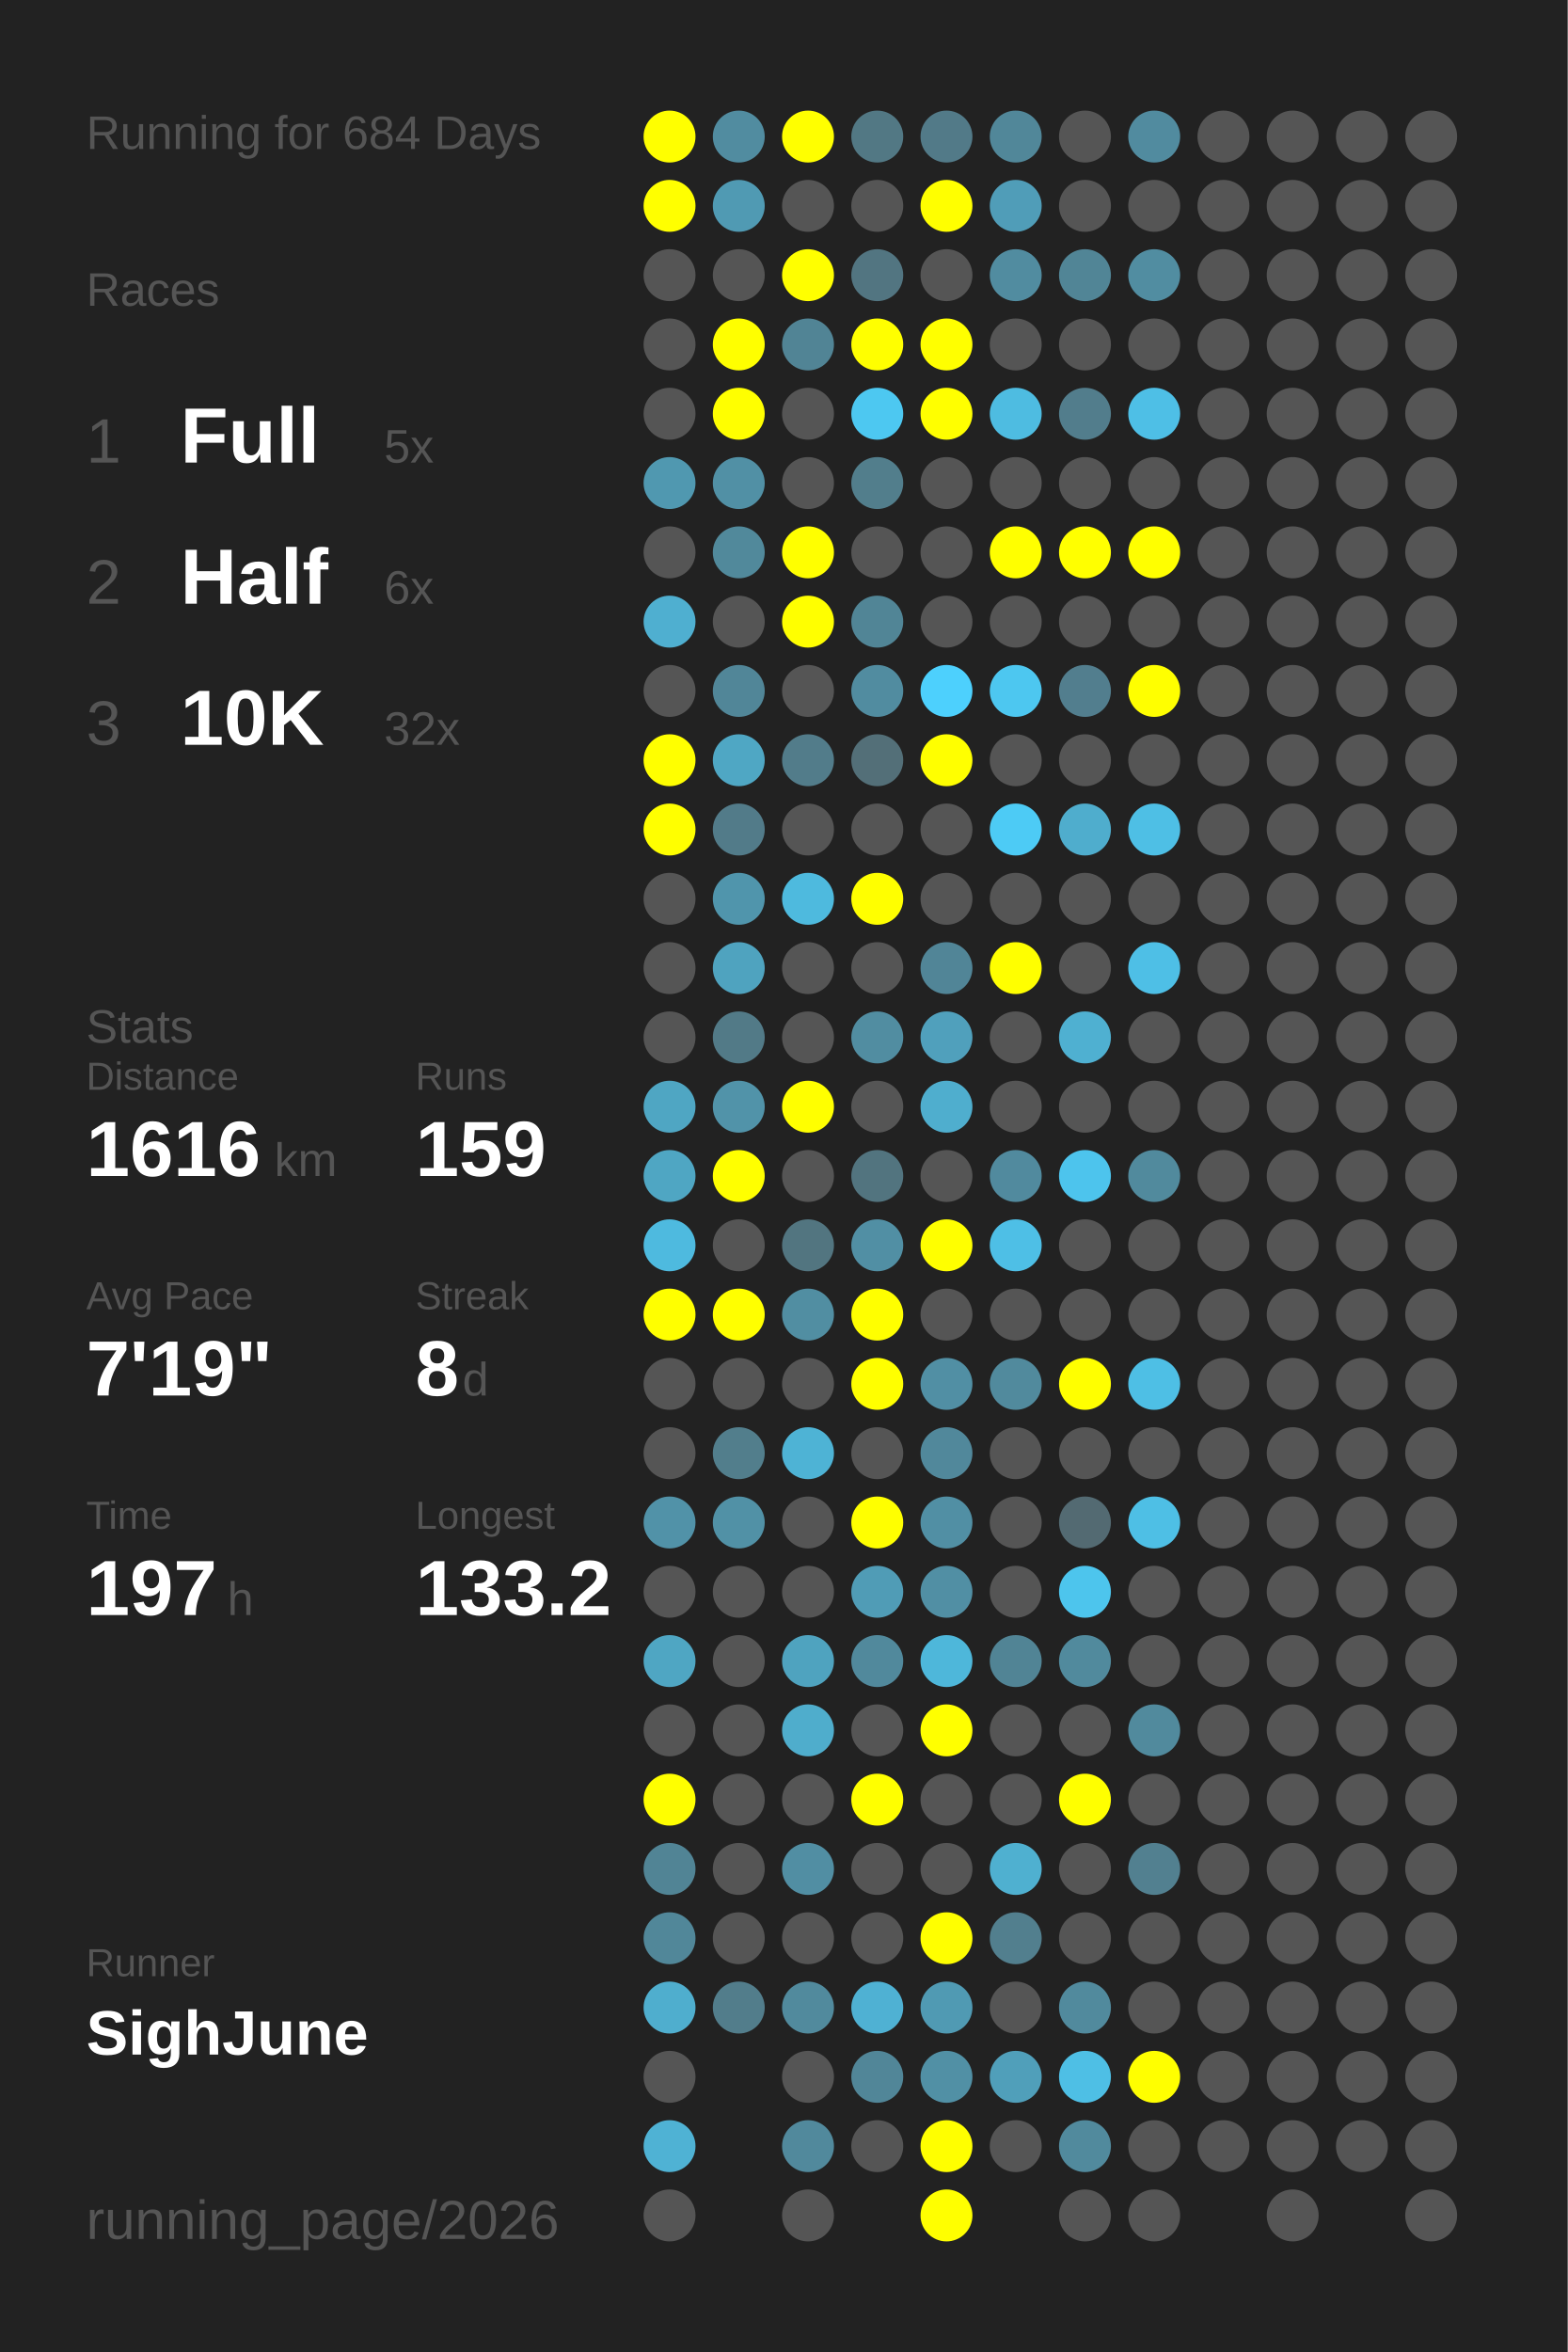
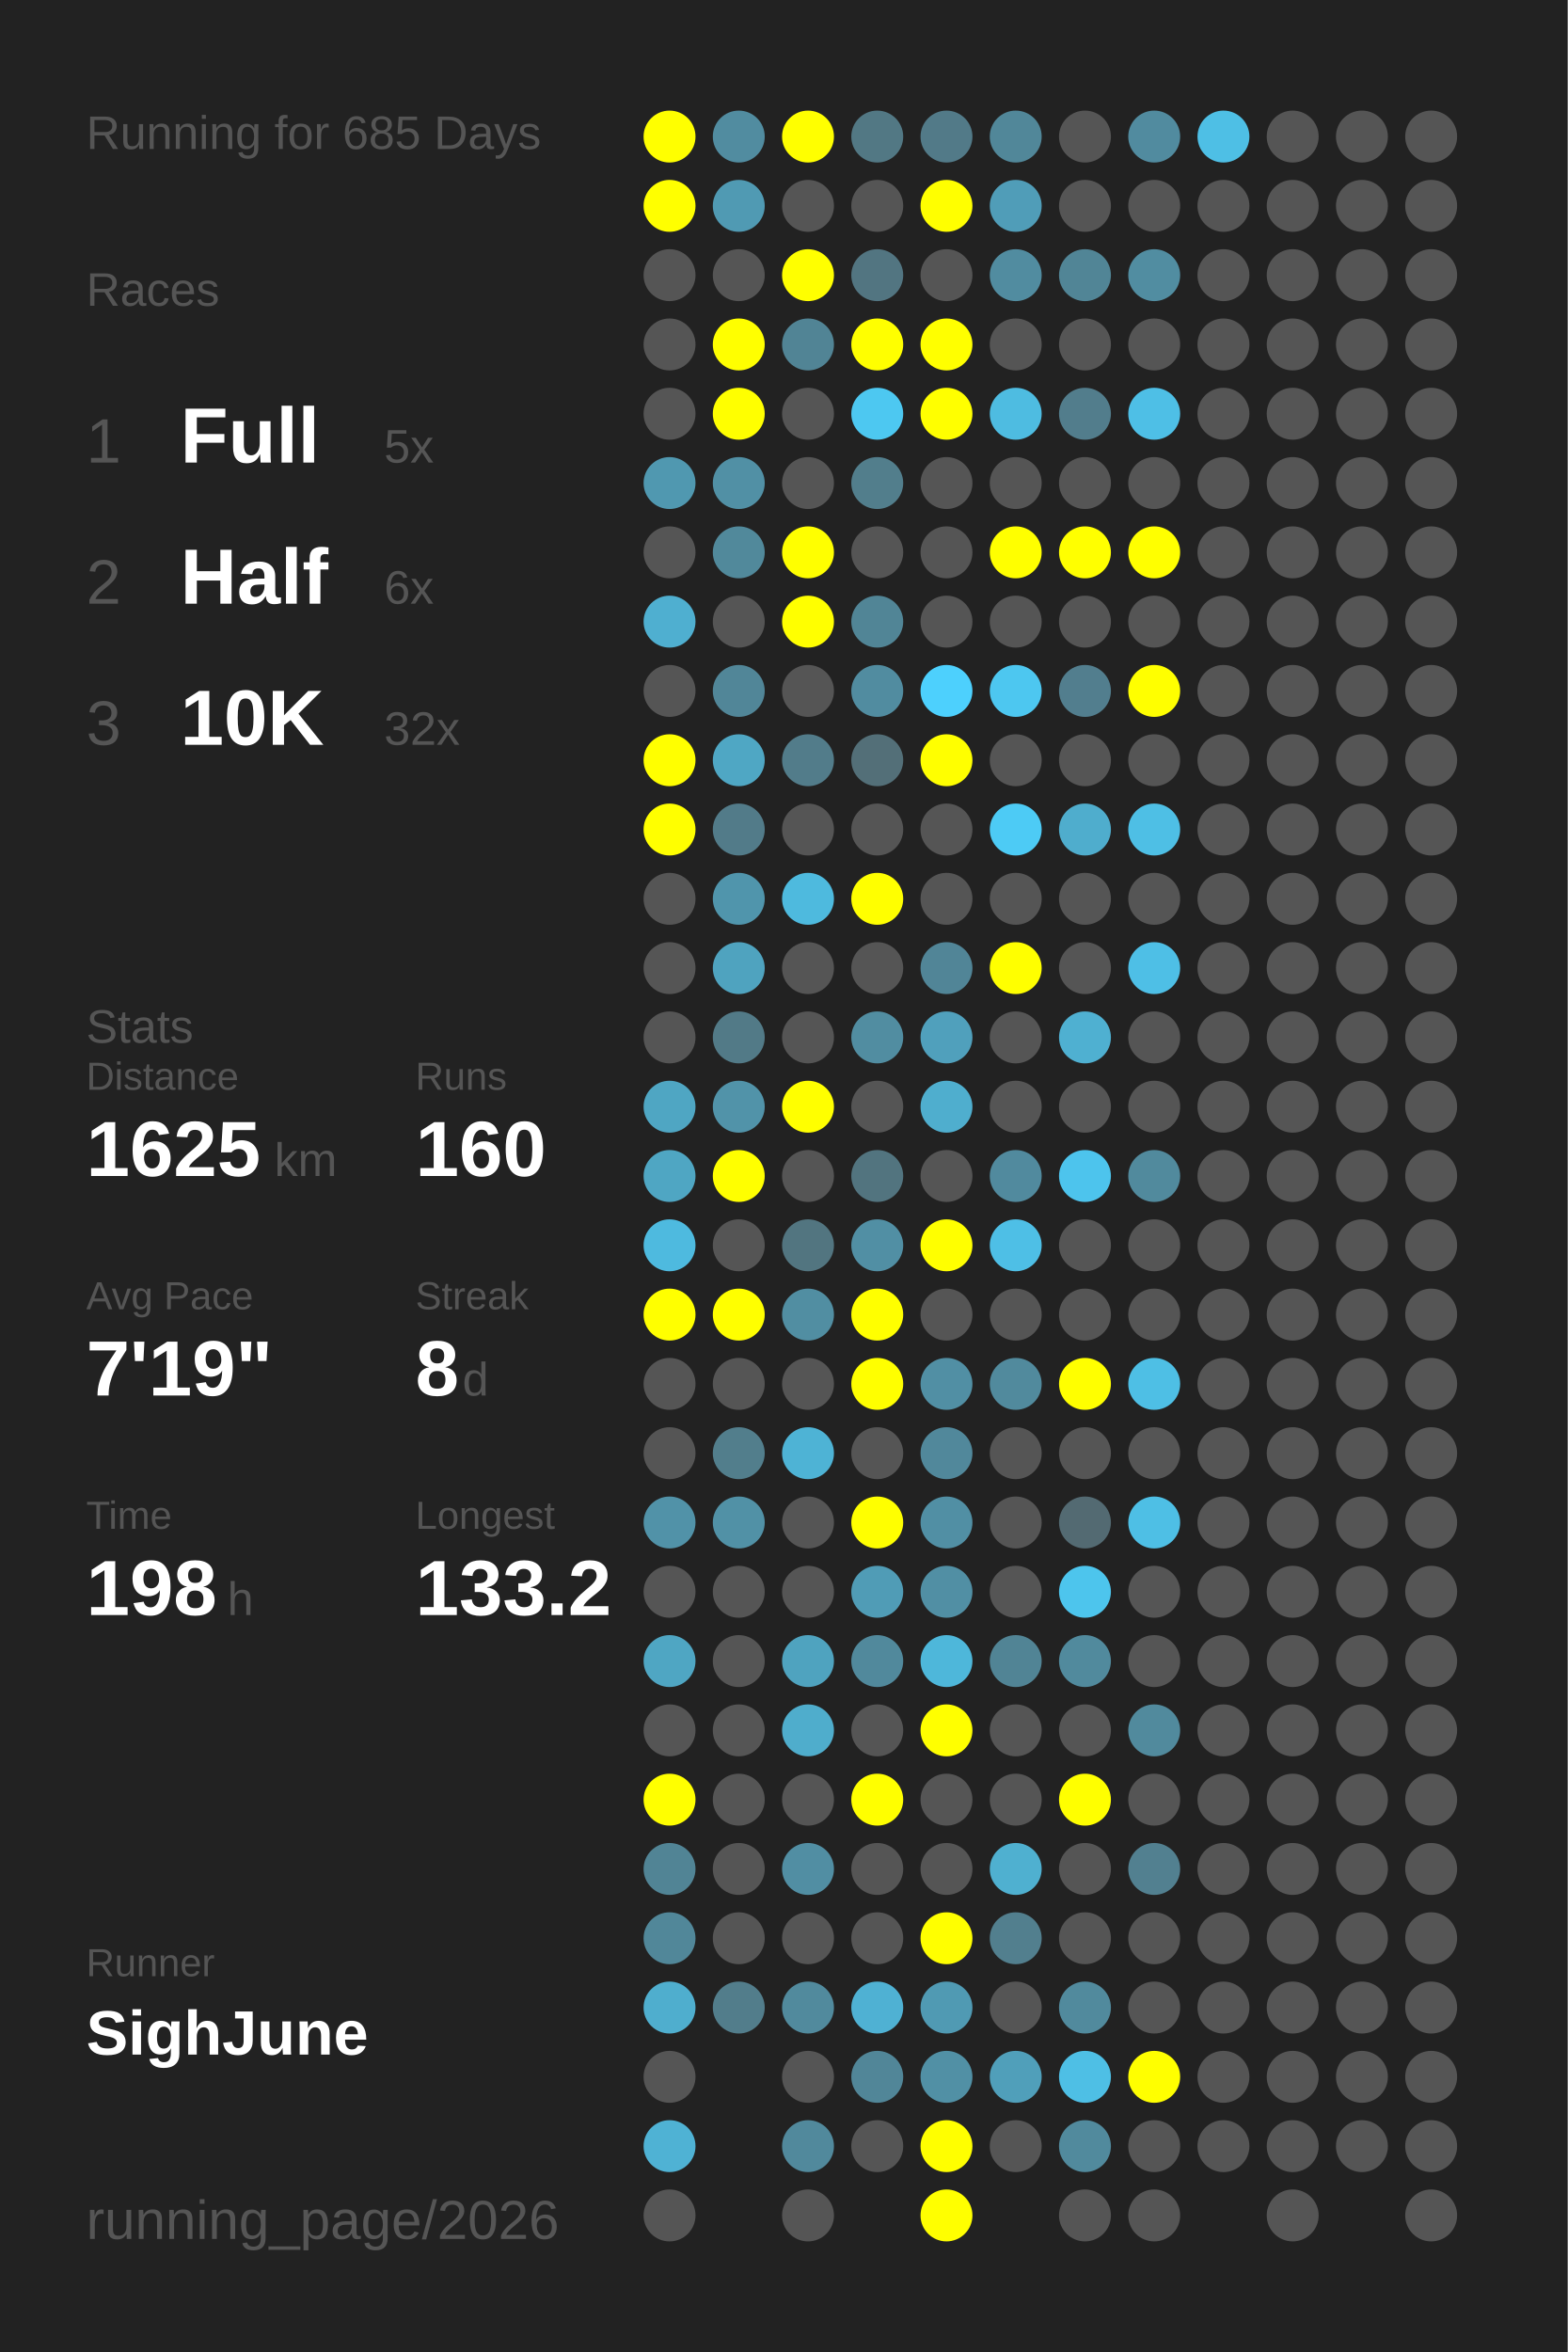
<svg xmlns="http://www.w3.org/2000/svg" baseProfile="full" height="300mm" version="1.1" viewBox="0,0,200,300" width="200mm">
  <defs />
  <rect fill="#222222" height="300" width="200" x="0" y="0" />
-   <text fill="#555555" style="font-size:6px; font-family:Arial;" x="11" y="19">Running for 684 Days</text>
+   <text fill="#555555" style="font-size:6px; font-family:Arial;" x="11" y="19">Running for 685 Days</text>
  <text fill="#555555" style="font-size:6px; font-family:Arial;" x="11" y="39">Races</text>
  <text fill="#555555" style="font-size:8px; font-family:Arial;" x="11" y="59">1</text>
  <text fill="#FFFFFF" style="font-size:10px; font-family:Arial; font-weight:bold;" x="23" y="59">Full</text>
  <text fill="#555555" style="font-size:6px; font-family:Arial;" x="49" y="59">5x</text>
  <text fill="#555555" style="font-size:8px; font-family:Arial;" x="11" y="77">2</text>
  <text fill="#FFFFFF" style="font-size:10px; font-family:Arial; font-weight:bold;" x="23" y="77">Half</text>
  <text fill="#555555" style="font-size:6px; font-family:Arial;" x="49" y="77">6x</text>
  <text fill="#555555" style="font-size:8px; font-family:Arial;" x="11" y="95">3</text>
  <text fill="#FFFFFF" style="font-size:10px; font-family:Arial; font-weight:bold;" x="23" y="95">10K</text>
  <text fill="#555555" style="font-size:6px; font-family:Arial;" x="49" y="95">32x</text>
  <text fill="#555555" style="font-size:6px; font-family:Arial;" x="11" y="133">Stats</text>
  <text fill="#555555" style="font-size:5px; font-family:Arial;" x="11" y="139">Distance</text>
-   <text fill="#FFFFFF" style="font-size:10px; font-family:Arial; font-weight:bold;" x="11" y="150">1616</text>
+   <text fill="#FFFFFF" style="font-size:10px; font-family:Arial; font-weight:bold;" x="11" y="150">1625</text>
  <text fill="#555555" style="font-size:6px; font-family:Arial;" x="35" y="150">km</text>
  <text fill="#555555" style="font-size:5px; font-family:Arial;" x="53" y="139">Runs</text>
-   <text fill="#FFFFFF" style="font-size:10px; font-family:Arial; font-weight:bold;" x="53" y="150">159</text>
+   <text fill="#FFFFFF" style="font-size:10px; font-family:Arial; font-weight:bold;" x="53" y="150">160</text>
  <text fill="#555555" style="font-size:5px; font-family:Arial;" x="11" y="167">Avg Pace</text>
  <text fill="#FFFFFF" style="font-size:10px; font-family:Arial; font-weight:bold;" x="11" y="178">7'19"</text>
  <text fill="#555555" style="font-size:5px; font-family:Arial;" x="53" y="167">Streak</text>
  <text fill="#FFFFFF" style="font-size:10px; font-family:Arial; font-weight:bold;" x="53" y="178">8</text>
  <text fill="#555555" style="font-size:6px; font-family:Arial;" x="59" y="178">d</text>
  <text fill="#555555" style="font-size:5px; font-family:Arial;" x="11" y="195">Time</text>
-   <text fill="#FFFFFF" style="font-size:10px; font-family:Arial; font-weight:bold;" x="11" y="206">197</text>
+   <text fill="#FFFFFF" style="font-size:10px; font-family:Arial; font-weight:bold;" x="11" y="206">198</text>
  <text fill="#555555" style="font-size:6px; font-family:Arial;" x="29" y="206">h</text>
  <text fill="#555555" style="font-size:5px; font-family:Arial;" x="53" y="195">Longest</text>
  <text fill="#FFFFFF" style="font-size:10px; font-family:Arial; font-weight:bold;" x="53" y="206">133.2</text>
  <text fill="#555555" style="font-size:5px; font-family:Arial;" x="11" y="252.065">Runner</text>
  <text fill="#FFFFFF" style="font-size:8px; font-family:Arial; font-weight:bold;" x="11" y="262.065">SighJune</text>
  <text fill="#555555" style="font-size:7px; font-family:Arial;" x="11" y="285.581">running_page/2026</text>
  <circle cx="85.417" cy="17.419" fill="#FFFF00" r="3.312" />
  <circle cx="85.417" cy="26.258" fill="#FFFF00" r="3.312" />
  <circle cx="85.417" cy="35.097" fill="#555555" r="3.312" />
  <circle cx="85.417" cy="43.935" fill="#555555" r="3.312" />
  <circle cx="85.417" cy="52.774" fill="#555555" r="3.312" />
  <circle cx="85.417" cy="61.613" fill="#5098b0" r="3.312" />
  <circle cx="85.417" cy="70.452" fill="#555555" r="3.312" />
  <circle cx="85.417" cy="79.29" fill="#4fafd0" r="3.312" />
  <circle cx="85.417" cy="88.129" fill="#555555" r="3.312" />
  <circle cx="85.417" cy="96.968" fill="#FFFF00" r="3.312" />
  <circle cx="85.417" cy="105.806" fill="#FFFF00" r="3.312" />
  <circle cx="85.417" cy="114.645" fill="#555555" r="3.312" />
  <circle cx="85.417" cy="123.484" fill="#555555" r="3.312" />
  <circle cx="85.417" cy="132.323" fill="#555555" r="3.312" />
  <circle cx="85.417" cy="141.161" fill="#4fa6c3" r="3.312" />
  <circle cx="85.417" cy="150" fill="#4fa6c3" r="3.312" />
  <circle cx="85.417" cy="158.839" fill="#4ebadf" r="3.312" />
  <circle cx="85.417" cy="167.677" fill="#FFFF00" r="3.312" />
  <circle cx="85.417" cy="176.516" fill="#555555" r="3.312" />
  <circle cx="85.417" cy="185.355" fill="#555555" r="3.312" />
  <circle cx="85.417" cy="194.194" fill="#5192a8" r="3.312" />
  <circle cx="85.417" cy="203.032" fill="#555555" r="3.312" />
  <circle cx="85.417" cy="211.871" fill="#4fa6c3" r="3.312" />
  <circle cx="85.417" cy="220.71" fill="#555555" r="3.312" />
  <circle cx="85.417" cy="229.548" fill="#FFFF00" r="3.312" />
  <circle cx="85.417" cy="238.387" fill="#518495" r="3.312" />
  <circle cx="85.417" cy="247.226" fill="#518799" r="3.312" />
  <circle cx="85.417" cy="256.065" fill="#4faece" r="3.312" />
  <circle cx="85.417" cy="264.903" fill="#555555" r="3.312" />
  <circle cx="85.417" cy="273.742" fill="#4fb2d4" r="3.312" />
  <circle cx="85.417" cy="282.581" fill="#555555" r="3.312" />
  <circle cx="94.25" cy="17.419" fill="#518ca0" r="3.312" />
  <circle cx="94.25" cy="26.258" fill="#509ab3" r="3.312" />
  <circle cx="94.25" cy="35.097" fill="#555555" r="3.312" />
  <circle cx="94.25" cy="43.935" fill="#FFFF00" r="3.312" />
  <circle cx="94.25" cy="52.774" fill="#FFFF00" r="3.312" />
  <circle cx="94.25" cy="61.613" fill="#5190a5" r="3.312" />
  <circle cx="94.25" cy="70.452" fill="#51899b" r="3.312" />
  <circle cx="94.25" cy="79.29" fill="#555555" r="3.312" />
  <circle cx="94.25" cy="88.129" fill="#518698" r="3.312" />
  <circle cx="94.25" cy="96.968" fill="#4fa7c4" r="3.312" />
  <circle cx="94.25" cy="105.806" fill="#527b89" r="3.312" />
  <circle cx="94.25" cy="114.645" fill="#5095ac" r="3.312" />
  <circle cx="94.25" cy="123.484" fill="#4fa3bf" r="3.312" />
  <circle cx="94.25" cy="132.323" fill="#527a87" r="3.312" />
  <circle cx="94.25" cy="141.161" fill="#5193a9" r="3.312" />
  <circle cx="94.25" cy="150" fill="#FFFF00" r="3.312" />
  <circle cx="94.25" cy="158.839" fill="#555555" r="3.312" />
  <circle cx="94.25" cy="167.677" fill="#FFFF00" r="3.312" />
  <circle cx="94.25" cy="176.516" fill="#555555" r="3.312" />
  <circle cx="94.25" cy="185.355" fill="#527e8c" r="3.312" />
  <circle cx="94.25" cy="194.194" fill="#5191a6" r="3.312" />
  <circle cx="94.25" cy="203.032" fill="#555555" r="3.312" />
  <circle cx="94.25" cy="211.871" fill="#555555" r="3.312" />
  <circle cx="94.25" cy="220.71" fill="#555555" r="3.312" />
  <circle cx="94.25" cy="229.548" fill="#555555" r="3.312" />
  <circle cx="94.25" cy="238.387" fill="#555555" r="3.312" />
  <circle cx="94.25" cy="247.226" fill="#555555" r="3.312" />
  <circle cx="94.25" cy="256.065" fill="#527d8b" r="3.312" />
  <circle cx="103.083" cy="17.419" fill="#FFFF00" r="3.312" />
  <circle cx="103.083" cy="26.258" fill="#555555" r="3.312" />
  <circle cx="103.083" cy="35.097" fill="#FFFF00" r="3.312" />
  <circle cx="103.083" cy="43.935" fill="#518495" r="3.312" />
  <circle cx="103.083" cy="52.774" fill="#555555" r="3.312" />
  <circle cx="103.083" cy="61.613" fill="#555555" r="3.312" />
  <circle cx="103.083" cy="70.452" fill="#FFFF00" r="3.312" />
  <circle cx="103.083" cy="79.29" fill="#FFFF00" r="3.312" />
  <circle cx="103.083" cy="88.129" fill="#555555" r="3.312" />
  <circle cx="103.083" cy="96.968" fill="#527c8a" r="3.312" />
  <circle cx="103.083" cy="105.806" fill="#555555" r="3.312" />
  <circle cx="103.083" cy="114.645" fill="#4ebade" r="3.312" />
  <circle cx="103.083" cy="123.484" fill="#555555" r="3.312" />
  <circle cx="103.083" cy="132.323" fill="#555555" r="3.312" />
  <circle cx="103.083" cy="141.161" fill="#FFFF00" r="3.312" />
  <circle cx="103.083" cy="150" fill="#555555" r="3.312" />
  <circle cx="103.083" cy="158.839" fill="#527580" r="3.312" />
  <circle cx="103.083" cy="167.677" fill="#518ea2" r="3.312" />
  <circle cx="103.083" cy="176.516" fill="#555555" r="3.312" />
  <circle cx="103.083" cy="185.355" fill="#4eb3d5" r="3.312" />
  <circle cx="103.083" cy="194.194" fill="#555555" r="3.312" />
  <circle cx="103.083" cy="203.032" fill="#555555" r="3.312" />
  <circle cx="103.083" cy="211.871" fill="#4fa3bf" r="3.312" />
  <circle cx="103.083" cy="220.71" fill="#4fadcc" r="3.312" />
  <circle cx="103.083" cy="229.548" fill="#555555" r="3.312" />
  <circle cx="103.083" cy="238.387" fill="#518ea3" r="3.312" />
  <circle cx="103.083" cy="247.226" fill="#555555" r="3.312" />
  <circle cx="103.083" cy="256.065" fill="#518a9d" r="3.312" />
  <circle cx="103.083" cy="264.903" fill="#555555" r="3.312" />
  <circle cx="103.083" cy="273.742" fill="#51899c" r="3.312" />
  <circle cx="103.083" cy="282.581" fill="#555555" r="3.312" />
  <circle cx="111.917" cy="17.419" fill="#527884" r="3.312" />
  <circle cx="111.917" cy="26.258" fill="#555555" r="3.312" />
  <circle cx="111.917" cy="35.097" fill="#527581" r="3.312" />
  <circle cx="111.917" cy="43.935" fill="#FFFF00" r="3.312" />
  <circle cx="111.917" cy="52.774" fill="#4dc8f1" r="3.312" />
  <circle cx="111.917" cy="61.613" fill="#527e8c" r="3.312" />
  <circle cx="111.917" cy="70.452" fill="#555555" r="3.312" />
  <circle cx="111.917" cy="79.29" fill="#518596" r="3.312" />
  <circle cx="111.917" cy="88.129" fill="#518ca0" r="3.312" />
  <circle cx="111.917" cy="96.968" fill="#536f78" r="3.312" />
  <circle cx="111.917" cy="105.806" fill="#555555" r="3.312" />
  <circle cx="111.917" cy="114.645" fill="#FFFF00" r="3.312" />
  <circle cx="111.917" cy="123.484" fill="#555555" r="3.312" />
  <circle cx="111.917" cy="132.323" fill="#518da1" r="3.312" />
  <circle cx="111.917" cy="141.161" fill="#555555" r="3.312" />
  <circle cx="111.917" cy="150" fill="#52747f" r="3.312" />
  <circle cx="111.917" cy="158.839" fill="#518fa4" r="3.312" />
  <circle cx="111.917" cy="167.677" fill="#FFFF00" r="3.312" />
  <circle cx="111.917" cy="176.516" fill="#FFFF00" r="3.312" />
  <circle cx="111.917" cy="185.355" fill="#555555" r="3.312" />
  <circle cx="111.917" cy="194.194" fill="#FFFF00" r="3.312" />
  <circle cx="111.917" cy="203.032" fill="#509cb6" r="3.312" />
  <circle cx="111.917" cy="211.871" fill="#51899c" r="3.312" />
  <circle cx="111.917" cy="220.71" fill="#555555" r="3.312" />
  <circle cx="111.917" cy="229.548" fill="#FFFF00" r="3.312" />
  <circle cx="111.917" cy="238.387" fill="#555555" r="3.312" />
  <circle cx="111.917" cy="247.226" fill="#555555" r="3.312" />
  <circle cx="111.917" cy="256.065" fill="#4fb1d3" r="3.312" />
  <circle cx="111.917" cy="264.903" fill="#518698" r="3.312" />
  <circle cx="111.917" cy="273.742" fill="#555555" r="3.312" />
  <circle cx="120.75" cy="17.419" fill="#527a88" r="3.312" />
  <circle cx="120.75" cy="26.258" fill="#FFFF00" r="3.312" />
  <circle cx="120.75" cy="35.097" fill="#555555" r="3.312" />
  <circle cx="120.75" cy="43.935" fill="#FFFF00" r="3.312" />
  <circle cx="120.75" cy="52.774" fill="#FFFF00" r="3.312" />
  <circle cx="120.75" cy="61.613" fill="#555555" r="3.312" />
  <circle cx="120.75" cy="70.452" fill="#555555" r="3.312" />
  <circle cx="120.75" cy="79.29" fill="#555555" r="3.312" />
  <circle cx="120.75" cy="88.129" fill="#4dd0fd" r="3.312" />
  <circle cx="120.75" cy="96.968" fill="#FFFF00" r="3.312" />
  <circle cx="120.75" cy="105.806" fill="#555555" r="3.312" />
  <circle cx="120.75" cy="114.645" fill="#555555" r="3.312" />
  <circle cx="120.75" cy="123.484" fill="#518597" r="3.312" />
  <circle cx="120.75" cy="132.323" fill="#50a0bc" r="3.312" />
  <circle cx="120.75" cy="141.161" fill="#4faece" r="3.312" />
  <circle cx="120.75" cy="150" fill="#555555" r="3.312" />
  <circle cx="120.75" cy="158.839" fill="#FFFF00" r="3.312" />
  <circle cx="120.75" cy="167.677" fill="#555555" r="3.312" />
  <circle cx="120.75" cy="176.516" fill="#518fa4" r="3.312" />
  <circle cx="120.75" cy="185.355" fill="#51889b" r="3.312" />
  <circle cx="120.75" cy="194.194" fill="#518fa4" r="3.312" />
  <circle cx="120.75" cy="203.032" fill="#518fa4" r="3.312" />
  <circle cx="120.75" cy="211.871" fill="#4eb7da" r="3.312" />
  <circle cx="120.75" cy="220.71" fill="#FFFF00" r="3.312" />
  <circle cx="120.75" cy="229.548" fill="#555555" r="3.312" />
  <circle cx="120.75" cy="238.387" fill="#555555" r="3.312" />
  <circle cx="120.75" cy="247.226" fill="#FFFF00" r="3.312" />
  <circle cx="120.75" cy="256.065" fill="#509ab3" r="3.312" />
  <circle cx="120.75" cy="264.903" fill="#5190a5" r="3.312" />
  <circle cx="120.75" cy="273.742" fill="#FFFF00" r="3.312" />
  <circle cx="120.75" cy="282.581" fill="#FFFF00" r="3.312" />
  <circle cx="129.583" cy="17.419" fill="#518799" r="3.312" />
  <circle cx="129.583" cy="26.258" fill="#509db8" r="3.312" />
  <circle cx="129.583" cy="35.097" fill="#518ca0" r="3.312" />
  <circle cx="129.583" cy="43.935" fill="#555555" r="3.312" />
  <circle cx="129.583" cy="52.774" fill="#4ebce1" r="3.312" />
  <circle cx="129.583" cy="61.613" fill="#555555" r="3.312" />
  <circle cx="129.583" cy="70.452" fill="#FFFF00" r="3.312" />
  <circle cx="129.583" cy="79.29" fill="#555555" r="3.312" />
  <circle cx="129.583" cy="88.129" fill="#4dc7f0" r="3.312" />
  <circle cx="129.583" cy="96.968" fill="#555555" r="3.312" />
  <circle cx="129.583" cy="105.806" fill="#4dcbf5" r="3.312" />
  <circle cx="129.583" cy="114.645" fill="#555555" r="3.312" />
  <circle cx="129.583" cy="123.484" fill="#FFFF00" r="3.312" />
  <circle cx="129.583" cy="132.323" fill="#555555" r="3.312" />
  <circle cx="129.583" cy="141.161" fill="#555555" r="3.312" />
  <circle cx="129.583" cy="150" fill="#518a9e" r="3.312" />
  <circle cx="129.583" cy="158.839" fill="#4ebfe6" r="3.312" />
  <circle cx="129.583" cy="167.677" fill="#555555" r="3.312" />
  <circle cx="129.583" cy="176.516" fill="#518a9d" r="3.312" />
  <circle cx="129.583" cy="185.355" fill="#555555" r="3.312" />
  <circle cx="129.583" cy="194.194" fill="#555555" r="3.312" />
  <circle cx="129.583" cy="203.032" fill="#555555" r="3.312" />
  <circle cx="129.583" cy="211.871" fill="#518495" r="3.312" />
  <circle cx="129.583" cy="220.71" fill="#555555" r="3.312" />
  <circle cx="129.583" cy="229.548" fill="#555555" r="3.312" />
  <circle cx="129.583" cy="238.387" fill="#4fb0d0" r="3.312" />
  <circle cx="129.583" cy="247.226" fill="#527f8e" r="3.312" />
  <circle cx="129.583" cy="256.065" fill="#555555" r="3.312" />
  <circle cx="129.583" cy="264.903" fill="#509fba" r="3.312" />
  <circle cx="129.583" cy="273.742" fill="#555555" r="3.312" />
  <circle cx="138.417" cy="17.419" fill="#555555" r="3.312" />
  <circle cx="138.417" cy="26.258" fill="#555555" r="3.312" />
  <circle cx="138.417" cy="35.097" fill="#518596" r="3.312" />
  <circle cx="138.417" cy="43.935" fill="#555555" r="3.312" />
  <circle cx="138.417" cy="52.774" fill="#527d8c" r="3.312" />
  <circle cx="138.417" cy="61.613" fill="#555555" r="3.312" />
  <circle cx="138.417" cy="70.452" fill="#FFFF00" r="3.312" />
  <circle cx="138.417" cy="79.29" fill="#555555" r="3.312" />
  <circle cx="138.417" cy="88.129" fill="#527e8e" r="3.312" />
  <circle cx="138.417" cy="96.968" fill="#555555" r="3.312" />
  <circle cx="138.417" cy="105.806" fill="#4fadcd" r="3.312" />
  <circle cx="138.417" cy="114.645" fill="#555555" r="3.312" />
  <circle cx="138.417" cy="123.484" fill="#555555" r="3.312" />
  <circle cx="138.417" cy="132.323" fill="#4fb0d1" r="3.312" />
  <circle cx="138.417" cy="141.161" fill="#555555" r="3.312" />
  <circle cx="138.417" cy="150" fill="#4dc4ed" r="3.312" />
  <circle cx="138.417" cy="158.839" fill="#555555" r="3.312" />
  <circle cx="138.417" cy="167.677" fill="#555555" r="3.312" />
  <circle cx="138.417" cy="176.516" fill="#FFFF00" r="3.312" />
  <circle cx="138.417" cy="185.355" fill="#555555" r="3.312" />
  <circle cx="138.417" cy="194.194" fill="#536a72" r="3.312" />
  <circle cx="138.417" cy="203.032" fill="#4dc5ed" r="3.312" />
  <circle cx="138.417" cy="211.871" fill="#518a9d" r="3.312" />
  <circle cx="138.417" cy="220.71" fill="#555555" r="3.312" />
  <circle cx="138.417" cy="229.548" fill="#FFFF00" r="3.312" />
  <circle cx="138.417" cy="238.387" fill="#555555" r="3.312" />
  <circle cx="138.417" cy="247.226" fill="#555555" r="3.312" />
  <circle cx="138.417" cy="256.065" fill="#518a9d" r="3.312" />
  <circle cx="138.417" cy="264.903" fill="#4ebfe5" r="3.312" />
  <circle cx="138.417" cy="273.742" fill="#518a9d" r="3.312" />
  <circle cx="138.417" cy="282.581" fill="#555555" r="3.312" />
  <circle cx="147.25" cy="17.419" fill="#518b9f" r="3.312" />
  <circle cx="147.25" cy="26.258" fill="#555555" r="3.312" />
  <circle cx="147.25" cy="35.097" fill="#518da1" r="3.312" />
  <circle cx="147.25" cy="43.935" fill="#555555" r="3.312" />
  <circle cx="147.25" cy="52.774" fill="#4ebfe6" r="3.312" />
  <circle cx="147.25" cy="61.613" fill="#555555" r="3.312" />
  <circle cx="147.25" cy="70.452" fill="#FFFF00" r="3.312" />
  <circle cx="147.25" cy="79.29" fill="#555555" r="3.312" />
  <circle cx="147.25" cy="88.129" fill="#FFFF00" r="3.312" />
  <circle cx="147.25" cy="96.968" fill="#555555" r="3.312" />
  <circle cx="147.25" cy="105.806" fill="#4ebfe5" r="3.312" />
  <circle cx="147.25" cy="114.645" fill="#555555" r="3.312" />
  <circle cx="147.25" cy="123.484" fill="#4ebfe6" r="3.312" />
  <circle cx="147.25" cy="132.323" fill="#555555" r="3.312" />
  <circle cx="147.25" cy="141.161" fill="#555555" r="3.312" />
  <circle cx="147.25" cy="150" fill="#518a9d" r="3.312" />
  <circle cx="147.25" cy="158.839" fill="#555555" r="3.312" />
  <circle cx="147.25" cy="167.677" fill="#555555" r="3.312" />
  <circle cx="147.25" cy="176.516" fill="#4ebfe5" r="3.312" />
  <circle cx="147.25" cy="185.355" fill="#555555" r="3.312" />
  <circle cx="147.25" cy="194.194" fill="#4ebfe5" r="3.312" />
  <circle cx="147.25" cy="203.032" fill="#555555" r="3.312" />
  <circle cx="147.25" cy="211.871" fill="#555555" r="3.312" />
  <circle cx="147.25" cy="220.71" fill="#518a9d" r="3.312" />
  <circle cx="147.25" cy="229.548" fill="#555555" r="3.312" />
  <circle cx="147.25" cy="238.387" fill="#528090" r="3.312" />
  <circle cx="147.25" cy="247.226" fill="#555555" r="3.312" />
  <circle cx="147.25" cy="256.065" fill="#555555" r="3.312" />
  <circle cx="147.25" cy="264.903" fill="#FFFF00" r="3.312" />
  <circle cx="147.25" cy="273.742" fill="#555555" r="3.312" />
  <circle cx="147.25" cy="282.581" fill="#555555" r="3.312" />
-   <circle cx="156.083" cy="17.419" fill="#555555" r="3.312" />
+   <circle cx="156.083" cy="17.419" fill="#4ebfe5" r="3.312" />
  <circle cx="156.083" cy="26.258" fill="#555555" r="3.312" />
  <circle cx="156.083" cy="35.097" fill="#555555" r="3.312" />
  <circle cx="156.083" cy="43.935" fill="#555555" r="3.312" />
  <circle cx="156.083" cy="52.774" fill="#555555" r="3.312" />
  <circle cx="156.083" cy="61.613" fill="#555555" r="3.312" />
  <circle cx="156.083" cy="70.452" fill="#555555" r="3.312" />
  <circle cx="156.083" cy="79.29" fill="#555555" r="3.312" />
  <circle cx="156.083" cy="88.129" fill="#555555" r="3.312" />
  <circle cx="156.083" cy="96.968" fill="#555555" r="3.312" />
  <circle cx="156.083" cy="105.806" fill="#555555" r="3.312" />
  <circle cx="156.083" cy="114.645" fill="#555555" r="3.312" />
  <circle cx="156.083" cy="123.484" fill="#555555" r="3.312" />
  <circle cx="156.083" cy="132.323" fill="#555555" r="3.312" />
  <circle cx="156.083" cy="141.161" fill="#555555" r="3.312" />
  <circle cx="156.083" cy="150" fill="#555555" r="3.312" />
  <circle cx="156.083" cy="158.839" fill="#555555" r="3.312" />
  <circle cx="156.083" cy="167.677" fill="#555555" r="3.312" />
  <circle cx="156.083" cy="176.516" fill="#555555" r="3.312" />
  <circle cx="156.083" cy="185.355" fill="#555555" r="3.312" />
  <circle cx="156.083" cy="194.194" fill="#555555" r="3.312" />
  <circle cx="156.083" cy="203.032" fill="#555555" r="3.312" />
  <circle cx="156.083" cy="211.871" fill="#555555" r="3.312" />
  <circle cx="156.083" cy="220.71" fill="#555555" r="3.312" />
  <circle cx="156.083" cy="229.548" fill="#555555" r="3.312" />
  <circle cx="156.083" cy="238.387" fill="#555555" r="3.312" />
  <circle cx="156.083" cy="247.226" fill="#555555" r="3.312" />
  <circle cx="156.083" cy="256.065" fill="#555555" r="3.312" />
  <circle cx="156.083" cy="264.903" fill="#555555" r="3.312" />
  <circle cx="156.083" cy="273.742" fill="#555555" r="3.312" />
  <circle cx="164.917" cy="17.419" fill="#555555" r="3.312" />
  <circle cx="164.917" cy="26.258" fill="#555555" r="3.312" />
  <circle cx="164.917" cy="35.097" fill="#555555" r="3.312" />
  <circle cx="164.917" cy="43.935" fill="#555555" r="3.312" />
  <circle cx="164.917" cy="52.774" fill="#555555" r="3.312" />
  <circle cx="164.917" cy="61.613" fill="#555555" r="3.312" />
  <circle cx="164.917" cy="70.452" fill="#555555" r="3.312" />
  <circle cx="164.917" cy="79.29" fill="#555555" r="3.312" />
  <circle cx="164.917" cy="88.129" fill="#555555" r="3.312" />
  <circle cx="164.917" cy="96.968" fill="#555555" r="3.312" />
  <circle cx="164.917" cy="105.806" fill="#555555" r="3.312" />
  <circle cx="164.917" cy="114.645" fill="#555555" r="3.312" />
  <circle cx="164.917" cy="123.484" fill="#555555" r="3.312" />
  <circle cx="164.917" cy="132.323" fill="#555555" r="3.312" />
  <circle cx="164.917" cy="141.161" fill="#555555" r="3.312" />
  <circle cx="164.917" cy="150" fill="#555555" r="3.312" />
  <circle cx="164.917" cy="158.839" fill="#555555" r="3.312" />
  <circle cx="164.917" cy="167.677" fill="#555555" r="3.312" />
  <circle cx="164.917" cy="176.516" fill="#555555" r="3.312" />
  <circle cx="164.917" cy="185.355" fill="#555555" r="3.312" />
  <circle cx="164.917" cy="194.194" fill="#555555" r="3.312" />
  <circle cx="164.917" cy="203.032" fill="#555555" r="3.312" />
  <circle cx="164.917" cy="211.871" fill="#555555" r="3.312" />
  <circle cx="164.917" cy="220.71" fill="#555555" r="3.312" />
  <circle cx="164.917" cy="229.548" fill="#555555" r="3.312" />
  <circle cx="164.917" cy="238.387" fill="#555555" r="3.312" />
  <circle cx="164.917" cy="247.226" fill="#555555" r="3.312" />
  <circle cx="164.917" cy="256.065" fill="#555555" r="3.312" />
  <circle cx="164.917" cy="264.903" fill="#555555" r="3.312" />
  <circle cx="164.917" cy="273.742" fill="#555555" r="3.312" />
  <circle cx="164.917" cy="282.581" fill="#555555" r="3.312" />
  <circle cx="173.75" cy="17.419" fill="#555555" r="3.312" />
  <circle cx="173.75" cy="26.258" fill="#555555" r="3.312" />
  <circle cx="173.75" cy="35.097" fill="#555555" r="3.312" />
  <circle cx="173.75" cy="43.935" fill="#555555" r="3.312" />
  <circle cx="173.75" cy="52.774" fill="#555555" r="3.312" />
  <circle cx="173.75" cy="61.613" fill="#555555" r="3.312" />
  <circle cx="173.75" cy="70.452" fill="#555555" r="3.312" />
  <circle cx="173.75" cy="79.29" fill="#555555" r="3.312" />
  <circle cx="173.75" cy="88.129" fill="#555555" r="3.312" />
  <circle cx="173.75" cy="96.968" fill="#555555" r="3.312" />
  <circle cx="173.75" cy="105.806" fill="#555555" r="3.312" />
  <circle cx="173.75" cy="114.645" fill="#555555" r="3.312" />
  <circle cx="173.75" cy="123.484" fill="#555555" r="3.312" />
  <circle cx="173.75" cy="132.323" fill="#555555" r="3.312" />
  <circle cx="173.75" cy="141.161" fill="#555555" r="3.312" />
  <circle cx="173.75" cy="150" fill="#555555" r="3.312" />
  <circle cx="173.75" cy="158.839" fill="#555555" r="3.312" />
  <circle cx="173.75" cy="167.677" fill="#555555" r="3.312" />
  <circle cx="173.75" cy="176.516" fill="#555555" r="3.312" />
  <circle cx="173.75" cy="185.355" fill="#555555" r="3.312" />
  <circle cx="173.75" cy="194.194" fill="#555555" r="3.312" />
  <circle cx="173.75" cy="203.032" fill="#555555" r="3.312" />
  <circle cx="173.75" cy="211.871" fill="#555555" r="3.312" />
  <circle cx="173.75" cy="220.71" fill="#555555" r="3.312" />
  <circle cx="173.75" cy="229.548" fill="#555555" r="3.312" />
  <circle cx="173.75" cy="238.387" fill="#555555" r="3.312" />
  <circle cx="173.75" cy="247.226" fill="#555555" r="3.312" />
  <circle cx="173.75" cy="256.065" fill="#555555" r="3.312" />
  <circle cx="173.75" cy="264.903" fill="#555555" r="3.312" />
  <circle cx="173.75" cy="273.742" fill="#555555" r="3.312" />
  <circle cx="182.583" cy="17.419" fill="#555555" r="3.312" />
  <circle cx="182.583" cy="26.258" fill="#555555" r="3.312" />
  <circle cx="182.583" cy="35.097" fill="#555555" r="3.312" />
  <circle cx="182.583" cy="43.935" fill="#555555" r="3.312" />
  <circle cx="182.583" cy="52.774" fill="#555555" r="3.312" />
  <circle cx="182.583" cy="61.613" fill="#555555" r="3.312" />
  <circle cx="182.583" cy="70.452" fill="#555555" r="3.312" />
  <circle cx="182.583" cy="79.29" fill="#555555" r="3.312" />
  <circle cx="182.583" cy="88.129" fill="#555555" r="3.312" />
  <circle cx="182.583" cy="96.968" fill="#555555" r="3.312" />
  <circle cx="182.583" cy="105.806" fill="#555555" r="3.312" />
  <circle cx="182.583" cy="114.645" fill="#555555" r="3.312" />
  <circle cx="182.583" cy="123.484" fill="#555555" r="3.312" />
  <circle cx="182.583" cy="132.323" fill="#555555" r="3.312" />
  <circle cx="182.583" cy="141.161" fill="#555555" r="3.312" />
  <circle cx="182.583" cy="150" fill="#555555" r="3.312" />
  <circle cx="182.583" cy="158.839" fill="#555555" r="3.312" />
  <circle cx="182.583" cy="167.677" fill="#555555" r="3.312" />
  <circle cx="182.583" cy="176.516" fill="#555555" r="3.312" />
  <circle cx="182.583" cy="185.355" fill="#555555" r="3.312" />
  <circle cx="182.583" cy="194.194" fill="#555555" r="3.312" />
  <circle cx="182.583" cy="203.032" fill="#555555" r="3.312" />
  <circle cx="182.583" cy="211.871" fill="#555555" r="3.312" />
  <circle cx="182.583" cy="220.71" fill="#555555" r="3.312" />
  <circle cx="182.583" cy="229.548" fill="#555555" r="3.312" />
  <circle cx="182.583" cy="238.387" fill="#555555" r="3.312" />
  <circle cx="182.583" cy="247.226" fill="#555555" r="3.312" />
  <circle cx="182.583" cy="256.065" fill="#555555" r="3.312" />
  <circle cx="182.583" cy="264.903" fill="#555555" r="3.312" />
  <circle cx="182.583" cy="273.742" fill="#555555" r="3.312" />
  <circle cx="182.583" cy="282.581" fill="#555555" r="3.312" />
</svg>
